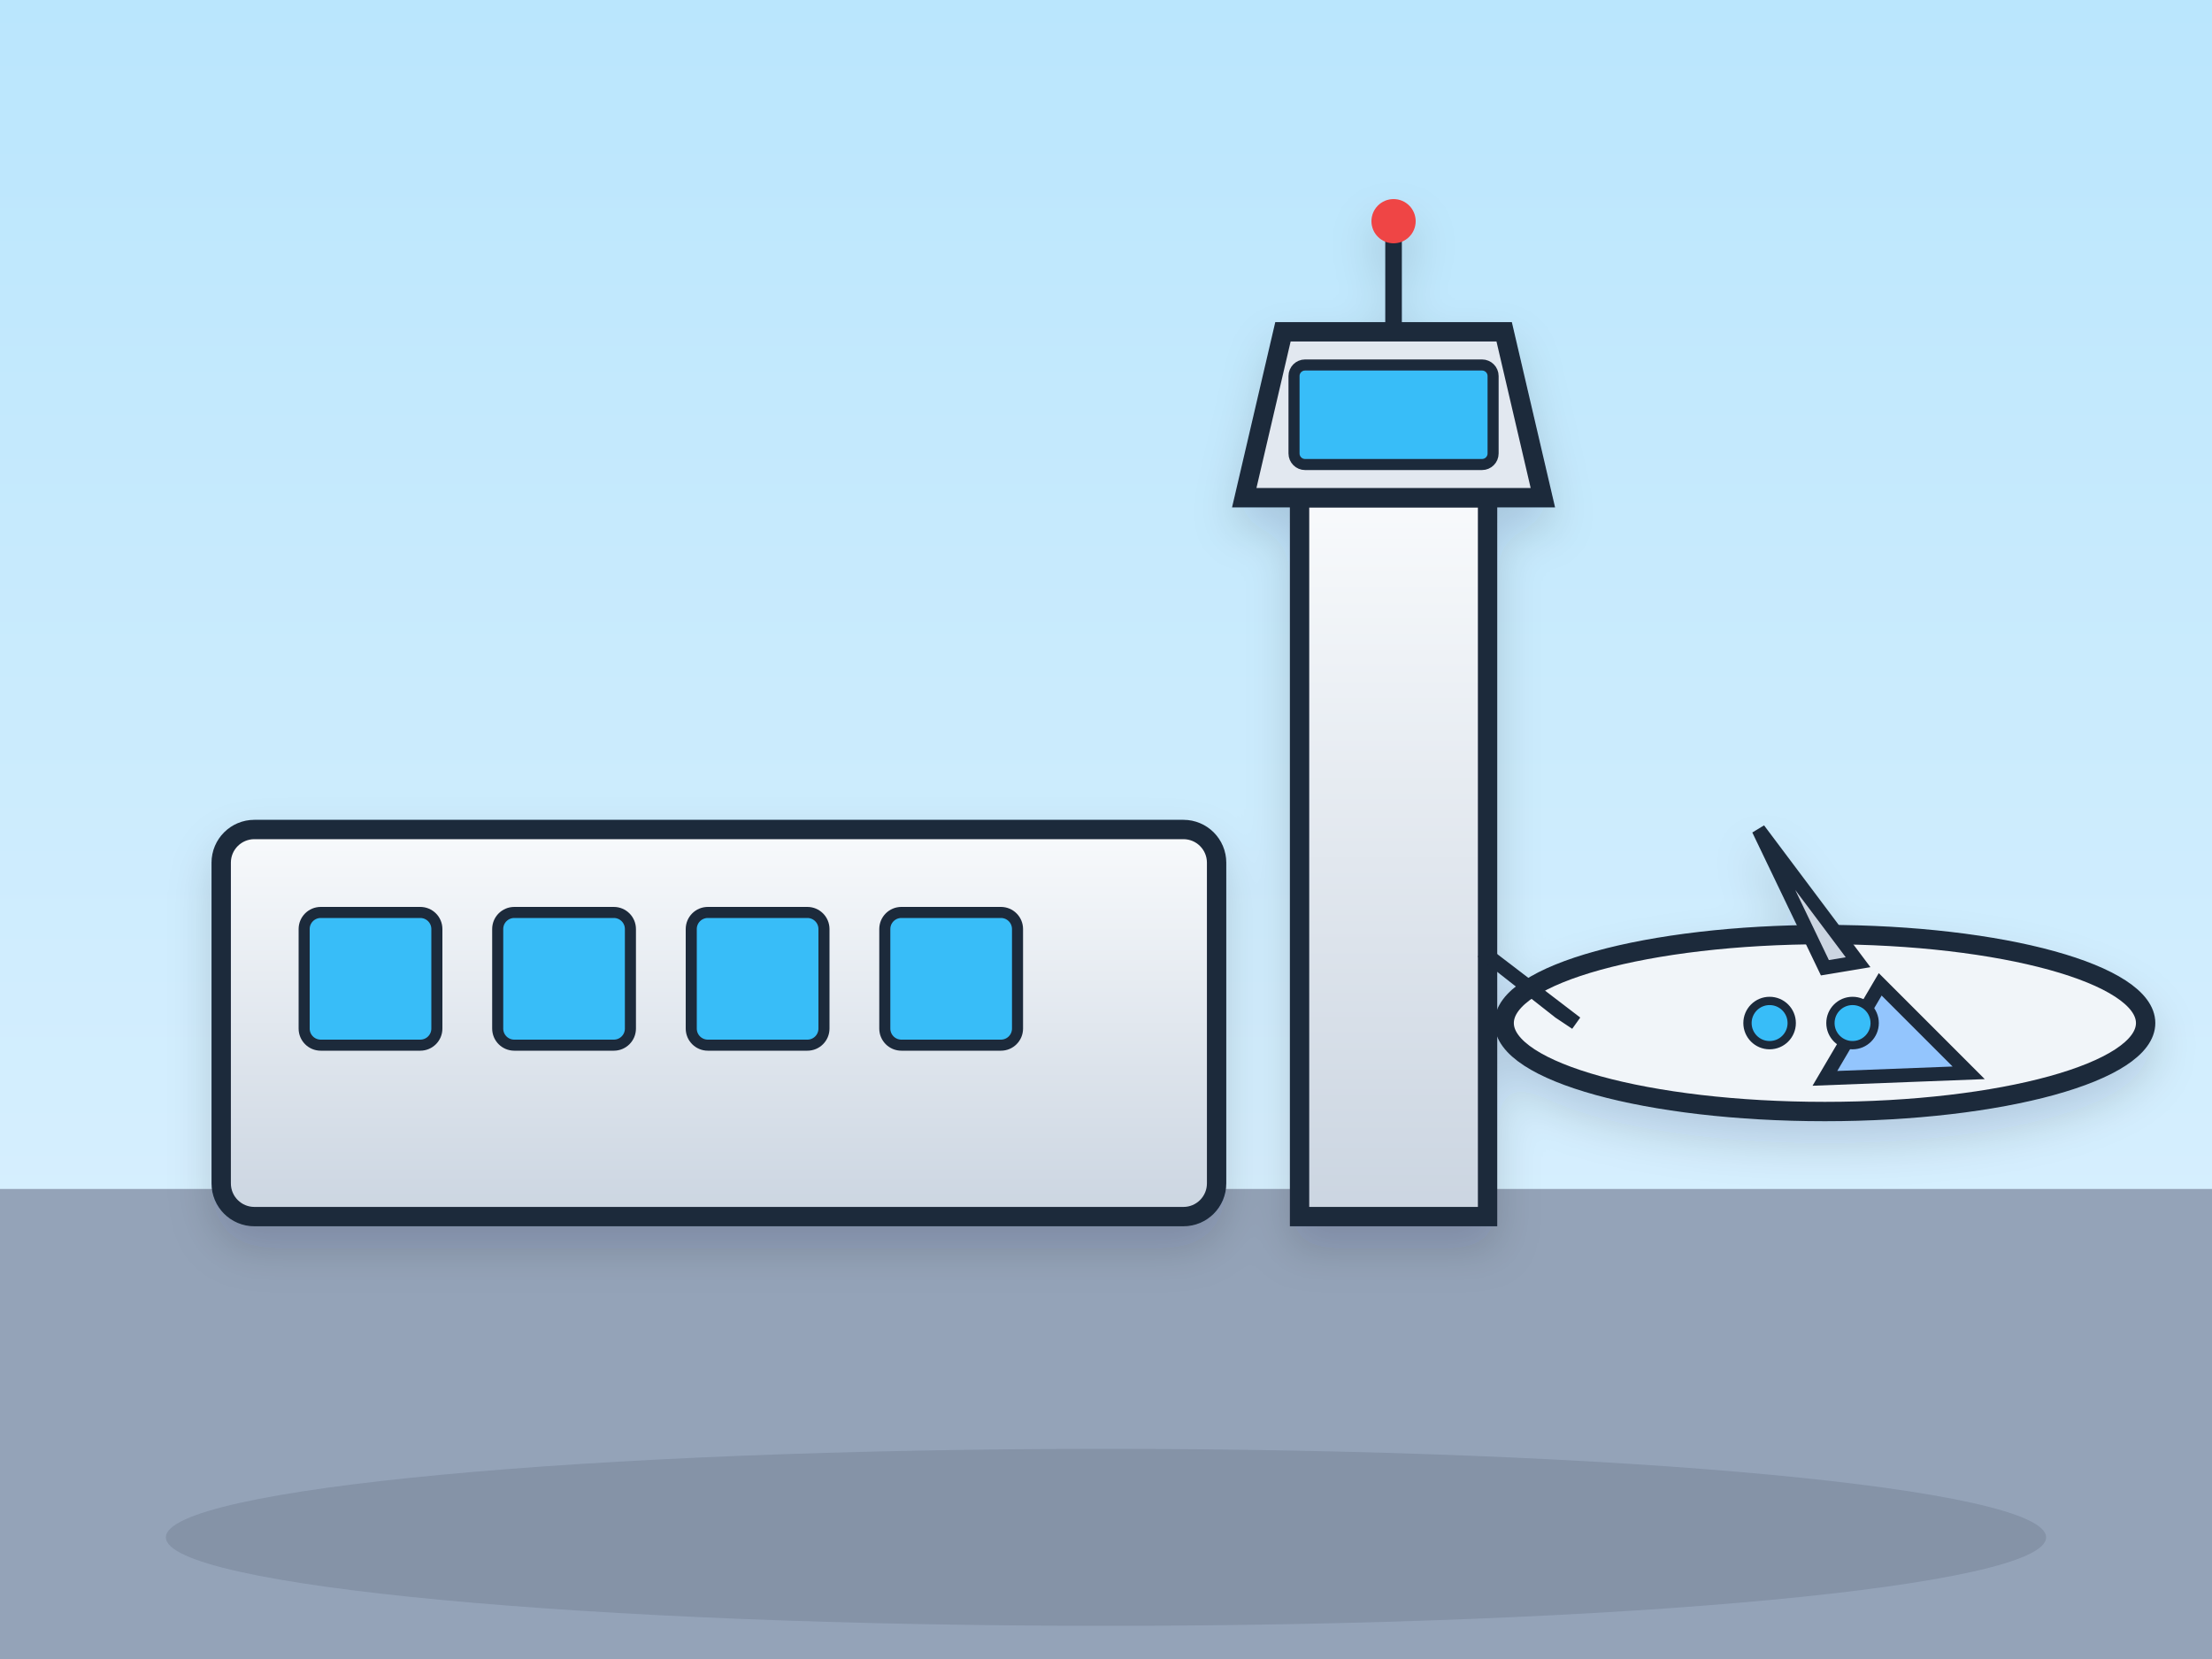
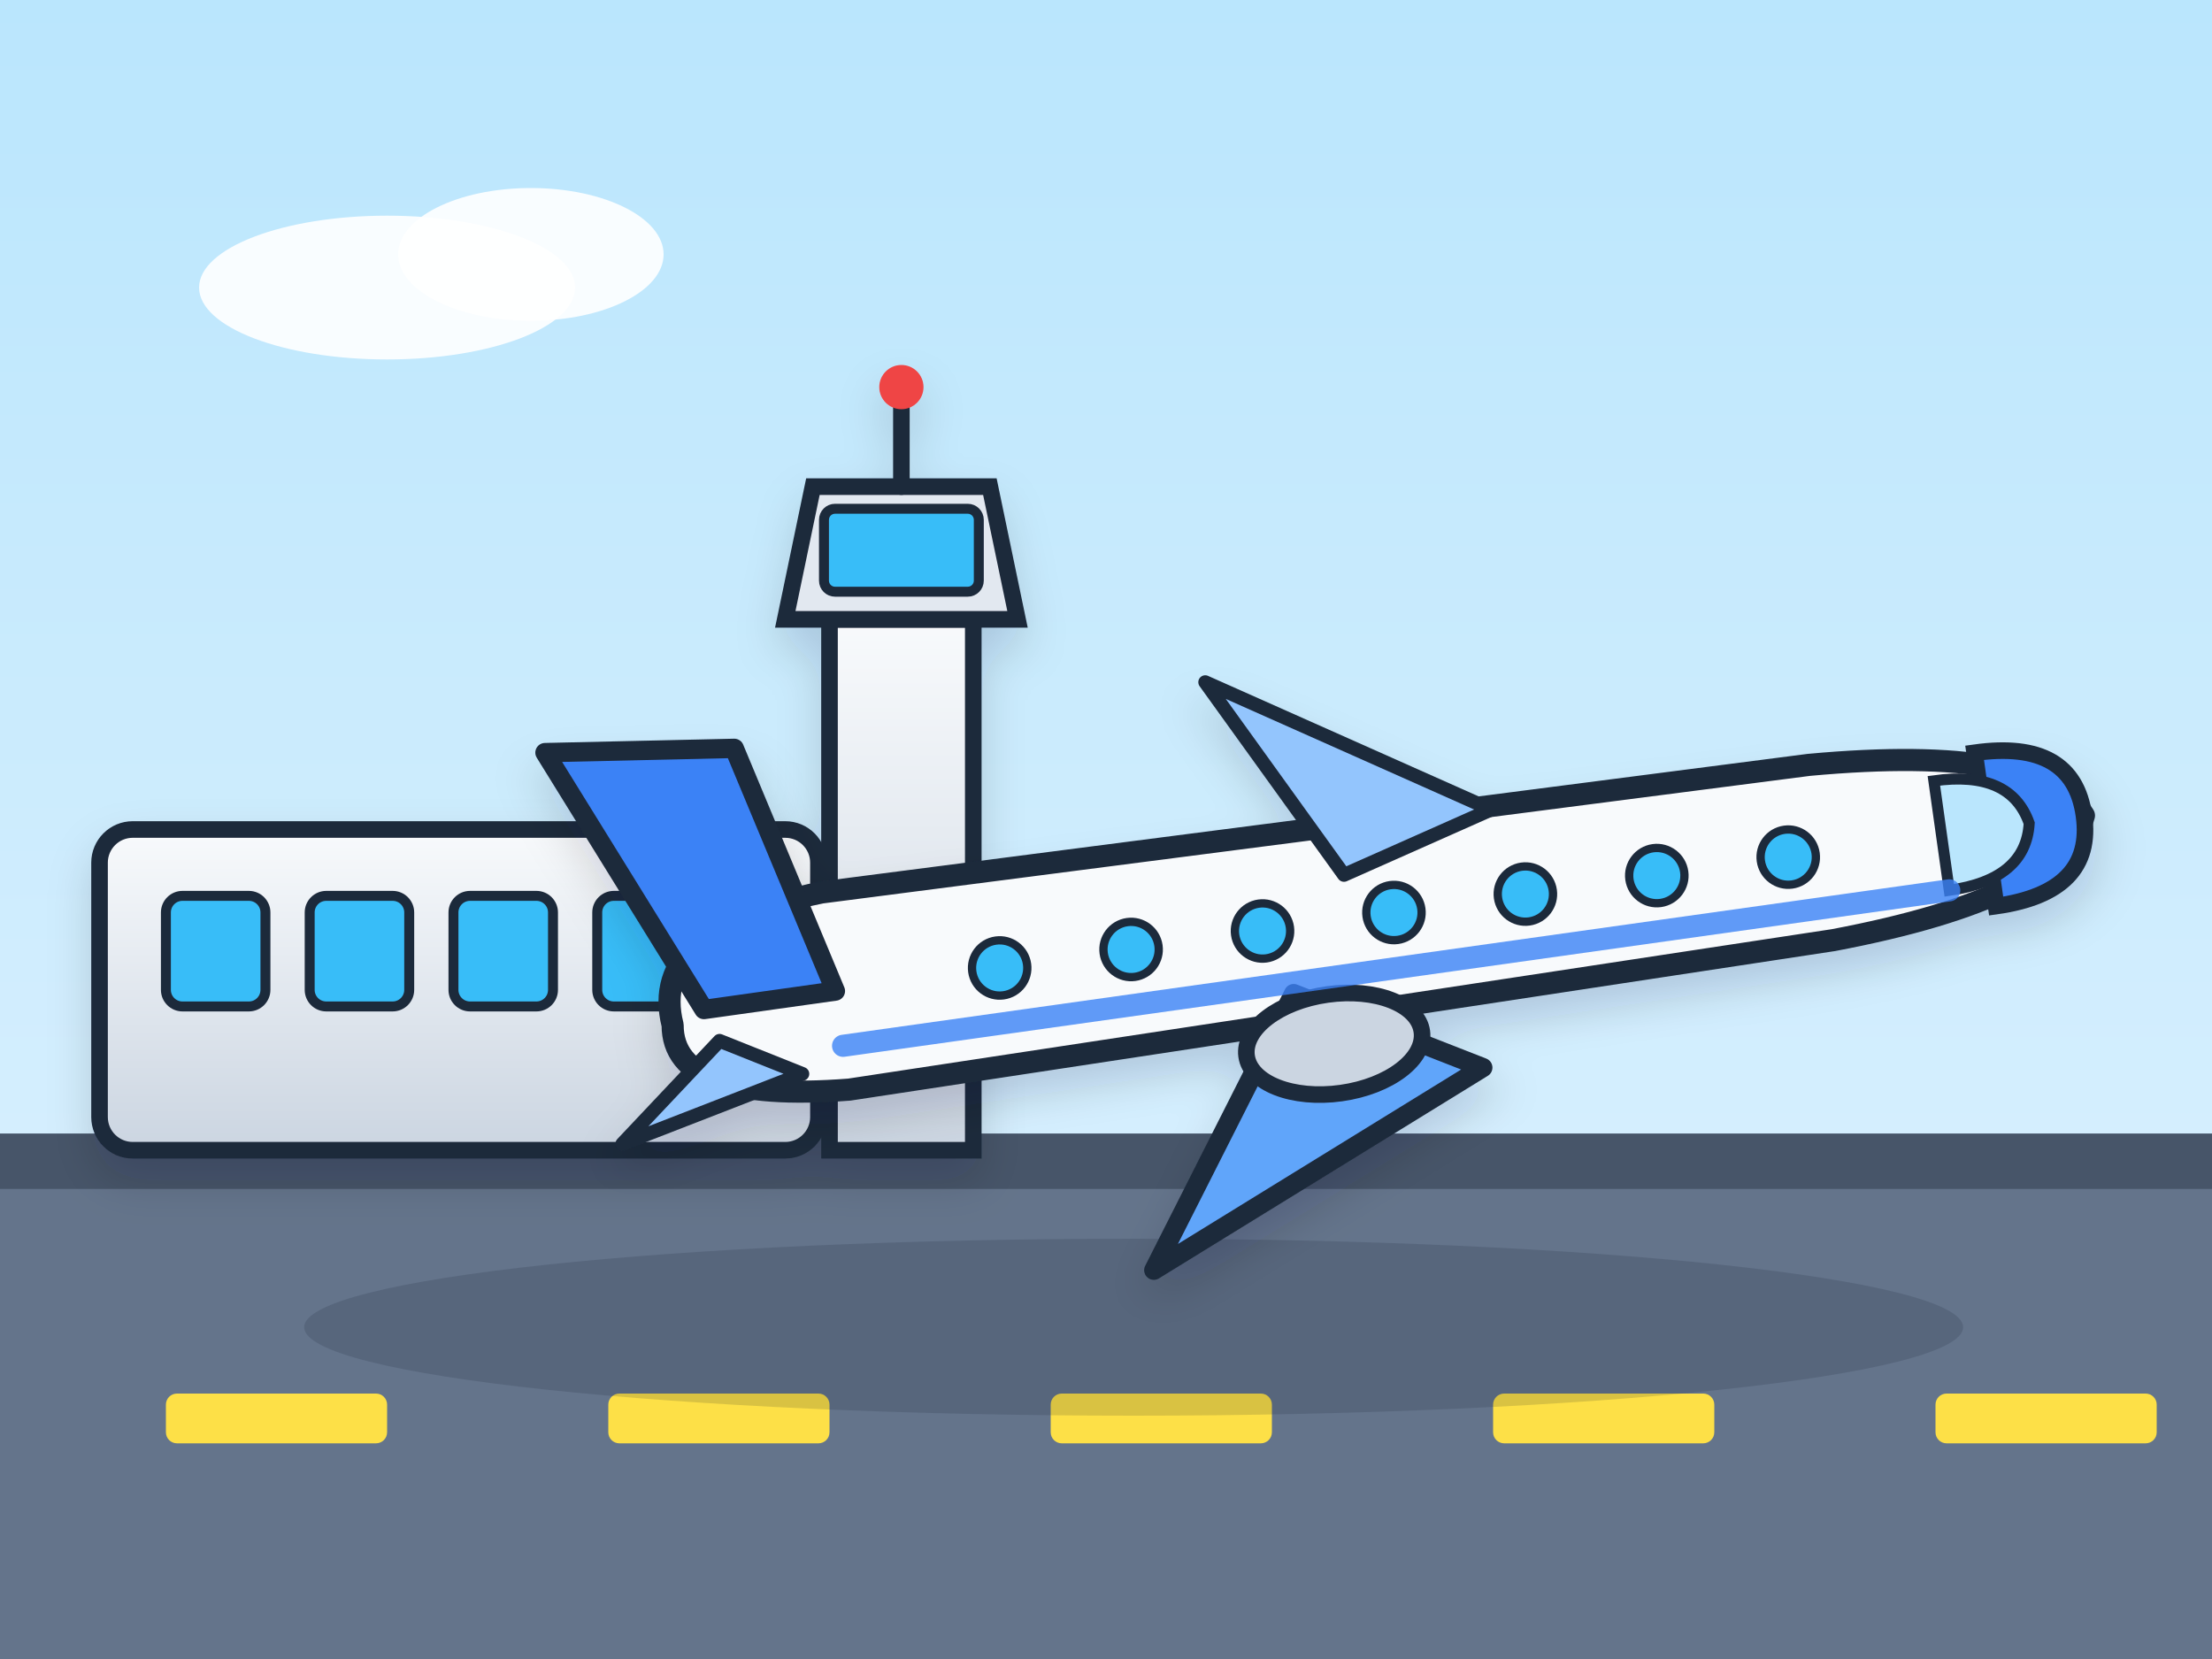
<svg xmlns="http://www.w3.org/2000/svg" viewBox="0 0 400 300" role="img" aria-labelledby="title-airport desc-airport">
  <defs>
    <linearGradient id="airport-sky" x1="0" y1="0" x2="0" y2="1">
      <stop offset="0%" stop-color="#bae6fd" />
      <stop offset="100%" stop-color="#e0f2fe" />
    </linearGradient>
    <linearGradient id="airport-tower" x1="0" y1="0" x2="0" y2="1">
      <stop offset="0%" stop-color="#f8fafc" />
      <stop offset="100%" stop-color="#cbd5e1" />
    </linearGradient>
    <filter id="soft-shadow" x="-10%" y="-10%" width="120%" height="120%">
      <feDropShadow dx="0" dy="4" stdDeviation="4" flood-color="#0f172a" flood-opacity="0.15" />
    </filter>
  </defs>
  <rect x="0" y="0" width="400" height="300" fill="url(#airport-sky)" />
-   <rect x="0" y="215" width="400" height="85" fill="#94a3b8" />
-   <ellipse cx="200" cy="278" rx="170" ry="16" fill="#0f172a" opacity="0.12" />
+   <ellipse cx="70" cy="52" rx="34" ry="13" fill="#ffffff" opacity="0.9" />
+   <ellipse cx="96" cy="46" rx="24" ry="12" fill="#ffffff" opacity="0.9" />
+   <rect x="0" y="205" width="400" height="95" fill="#64748b" />
+   <rect x="0" y="205" width="400" height="10" fill="#475569" />
+   <g fill="#fde047">
+     <rect x="30" y="252" width="40" height="9" rx="2" />
+     <rect x="110" y="252" width="40" height="9" rx="2" />
+     <rect x="190" y="252" width="40" height="9" rx="2" />
+     <rect x="270" y="252" width="40" height="9" rx="2" />
+     <rect x="350" y="252" width="40" height="9" rx="2" />
+   </g>
+   <ellipse cx="205" cy="240" rx="150" ry="16" fill="#0f172a" opacity="0.15" />
  <g filter="url(#soft-shadow)">
-     <rect x="40" y="150" width="180" height="70" rx="6" fill="url(#airport-tower)" stroke="#1e293b" stroke-width="3.5" />
-     <rect x="55" y="165" width="24" height="24" rx="3" fill="#38bdf8" stroke="#1e293b" stroke-width="2" />
-     <rect x="90" y="165" width="24" height="24" rx="3" fill="#38bdf8" stroke="#1e293b" stroke-width="2" />
-     <rect x="125" y="165" width="24" height="24" rx="3" fill="#38bdf8" stroke="#1e293b" stroke-width="2" />
-     <rect x="160" y="165" width="24" height="24" rx="3" fill="#38bdf8" stroke="#1e293b" stroke-width="2" />
-     <rect x="235" y="90" width="34" height="130" fill="url(#airport-tower)" stroke="#1e293b" stroke-width="3.5" />
-     <path d="M225 90 L279 90 L272 60 L232 60 Z" fill="#e2e8f0" stroke="#1e293b" stroke-width="3.5" />
-     <rect x="234" y="66" width="36" height="18" rx="2" fill="#38bdf8" stroke="#1e293b" stroke-width="2" />
-     <line x1="252" y1="60" x2="252" y2="42" stroke="#1e293b" stroke-width="3" stroke-linecap="round" />
-     <circle cx="252" cy="40" r="4" fill="#ef4444" />
-     <g>
-       <ellipse cx="330" cy="185" rx="58" ry="16" fill="#f1f5f9" stroke="#1e293b" stroke-width="3.5" />
-       <path d="M285 185 L268 172 L282 183 Z" fill="#f1f5f9" stroke="#1e293b" stroke-width="2.5" />
-       <path d="M330 175 L318 150 L336 174 Z" fill="#cbd5e1" stroke="#1e293b" stroke-width="2.5" />
-       <path d="M330 195 L340 178 L356 194 Z" fill="#93c5fd" stroke="#1e293b" stroke-width="2.5" />
-       <circle cx="320" cy="185" r="4" fill="#38bdf8" stroke="#1e293b" stroke-width="1.5" />
-       <circle cx="335" cy="185" r="4" fill="#38bdf8" stroke="#1e293b" stroke-width="1.5" />
+     <rect x="18" y="150" width="130" height="58" rx="6" fill="url(#airport-tower)" stroke="#1e293b" stroke-width="3" />
+     <rect x="30" y="162" width="18" height="20" rx="3" fill="#38bdf8" stroke="#1e293b" stroke-width="1.8" />
+     <rect x="56" y="162" width="18" height="20" rx="3" fill="#38bdf8" stroke="#1e293b" stroke-width="1.8" />
+     <rect x="82" y="162" width="18" height="20" rx="3" fill="#38bdf8" stroke="#1e293b" stroke-width="1.8" />
+     <rect x="108" y="162" width="18" height="20" rx="3" fill="#38bdf8" stroke="#1e293b" stroke-width="1.8" />
+     <rect x="150" y="112" width="26" height="96" fill="url(#airport-tower)" stroke="#1e293b" stroke-width="3" />
+     <path d="M142 112 L184 112 L179 88 L147 88 Z" fill="#e2e8f0" stroke="#1e293b" stroke-width="3" />
+     <rect x="149" y="92" width="28" height="15" rx="2" fill="#38bdf8" stroke="#1e293b" stroke-width="1.8" />
+     <line x1="163" y1="88" x2="163" y2="72" stroke="#1e293b" stroke-width="3" stroke-linecap="round" />
+     <circle cx="163" cy="70" r="4" fill="#ef4444" />
+   </g>
+   <g filter="url(#soft-shadow)" transform="rotate(-8 245 165)">
+     <path d="M120,168              Q118,150 150,148              L330,150              Q372,152 378,166              Q372,180 330,182              L150,184              Q118,182 120,168 Z" fill="#f8fafc" stroke="#1e293b" stroke-width="4" stroke-linejoin="round" />
+     <path d="M360,152 Q378,152 378,166 Q378,180 360,180 Z" fill="#3b82f6" stroke="#1e293b" stroke-width="3" />
+     <path d="M352,156 Q366,156 368,166 Q366,176 352,176 Z" fill="#bae6fd" stroke="#1e293b" stroke-width="2" />
+     <path d="M126,166 L104,116 L138,120 L150,166 Z" fill="#3b82f6" stroke="#1e293b" stroke-width="3.5" stroke-linejoin="round" />
+     <path d="M128,172 L108,188 L142,180 Z" fill="#93c5fd" stroke="#1e293b" stroke-width="2.5" stroke-linejoin="round" />
+     <path d="M232,178 L200,224 L264,196 Z" fill="#60a5fa" stroke="#1e293b" stroke-width="3.5" stroke-linejoin="round" />
+     <path d="M244,158 L224,120 L272,150 Z" fill="#93c5fd" stroke="#1e293b" stroke-width="2.5" stroke-linejoin="round" />
+     <ellipse cx="238" cy="188" rx="16" ry="9" fill="#cbd5e1" stroke="#1e293b" stroke-width="3" />
+     <g fill="#38bdf8" stroke="#1e293b" stroke-width="1.5">
+       <circle cx="180" cy="166" r="5" />
+       <circle cx="204" cy="166" r="5" />
+       <circle cx="228" cy="166" r="5" />
+       <circle cx="252" cy="166" r="5" />
+       <circle cx="276" cy="166" r="5" />
+       <circle cx="300" cy="166" r="5" />
+       <circle cx="324" cy="166" r="5" />
    </g>
+     <line x1="150" y1="176" x2="352" y2="176" stroke="#3b82f6" stroke-width="4" stroke-linecap="round" opacity="0.8" />
  </g>
</svg>
